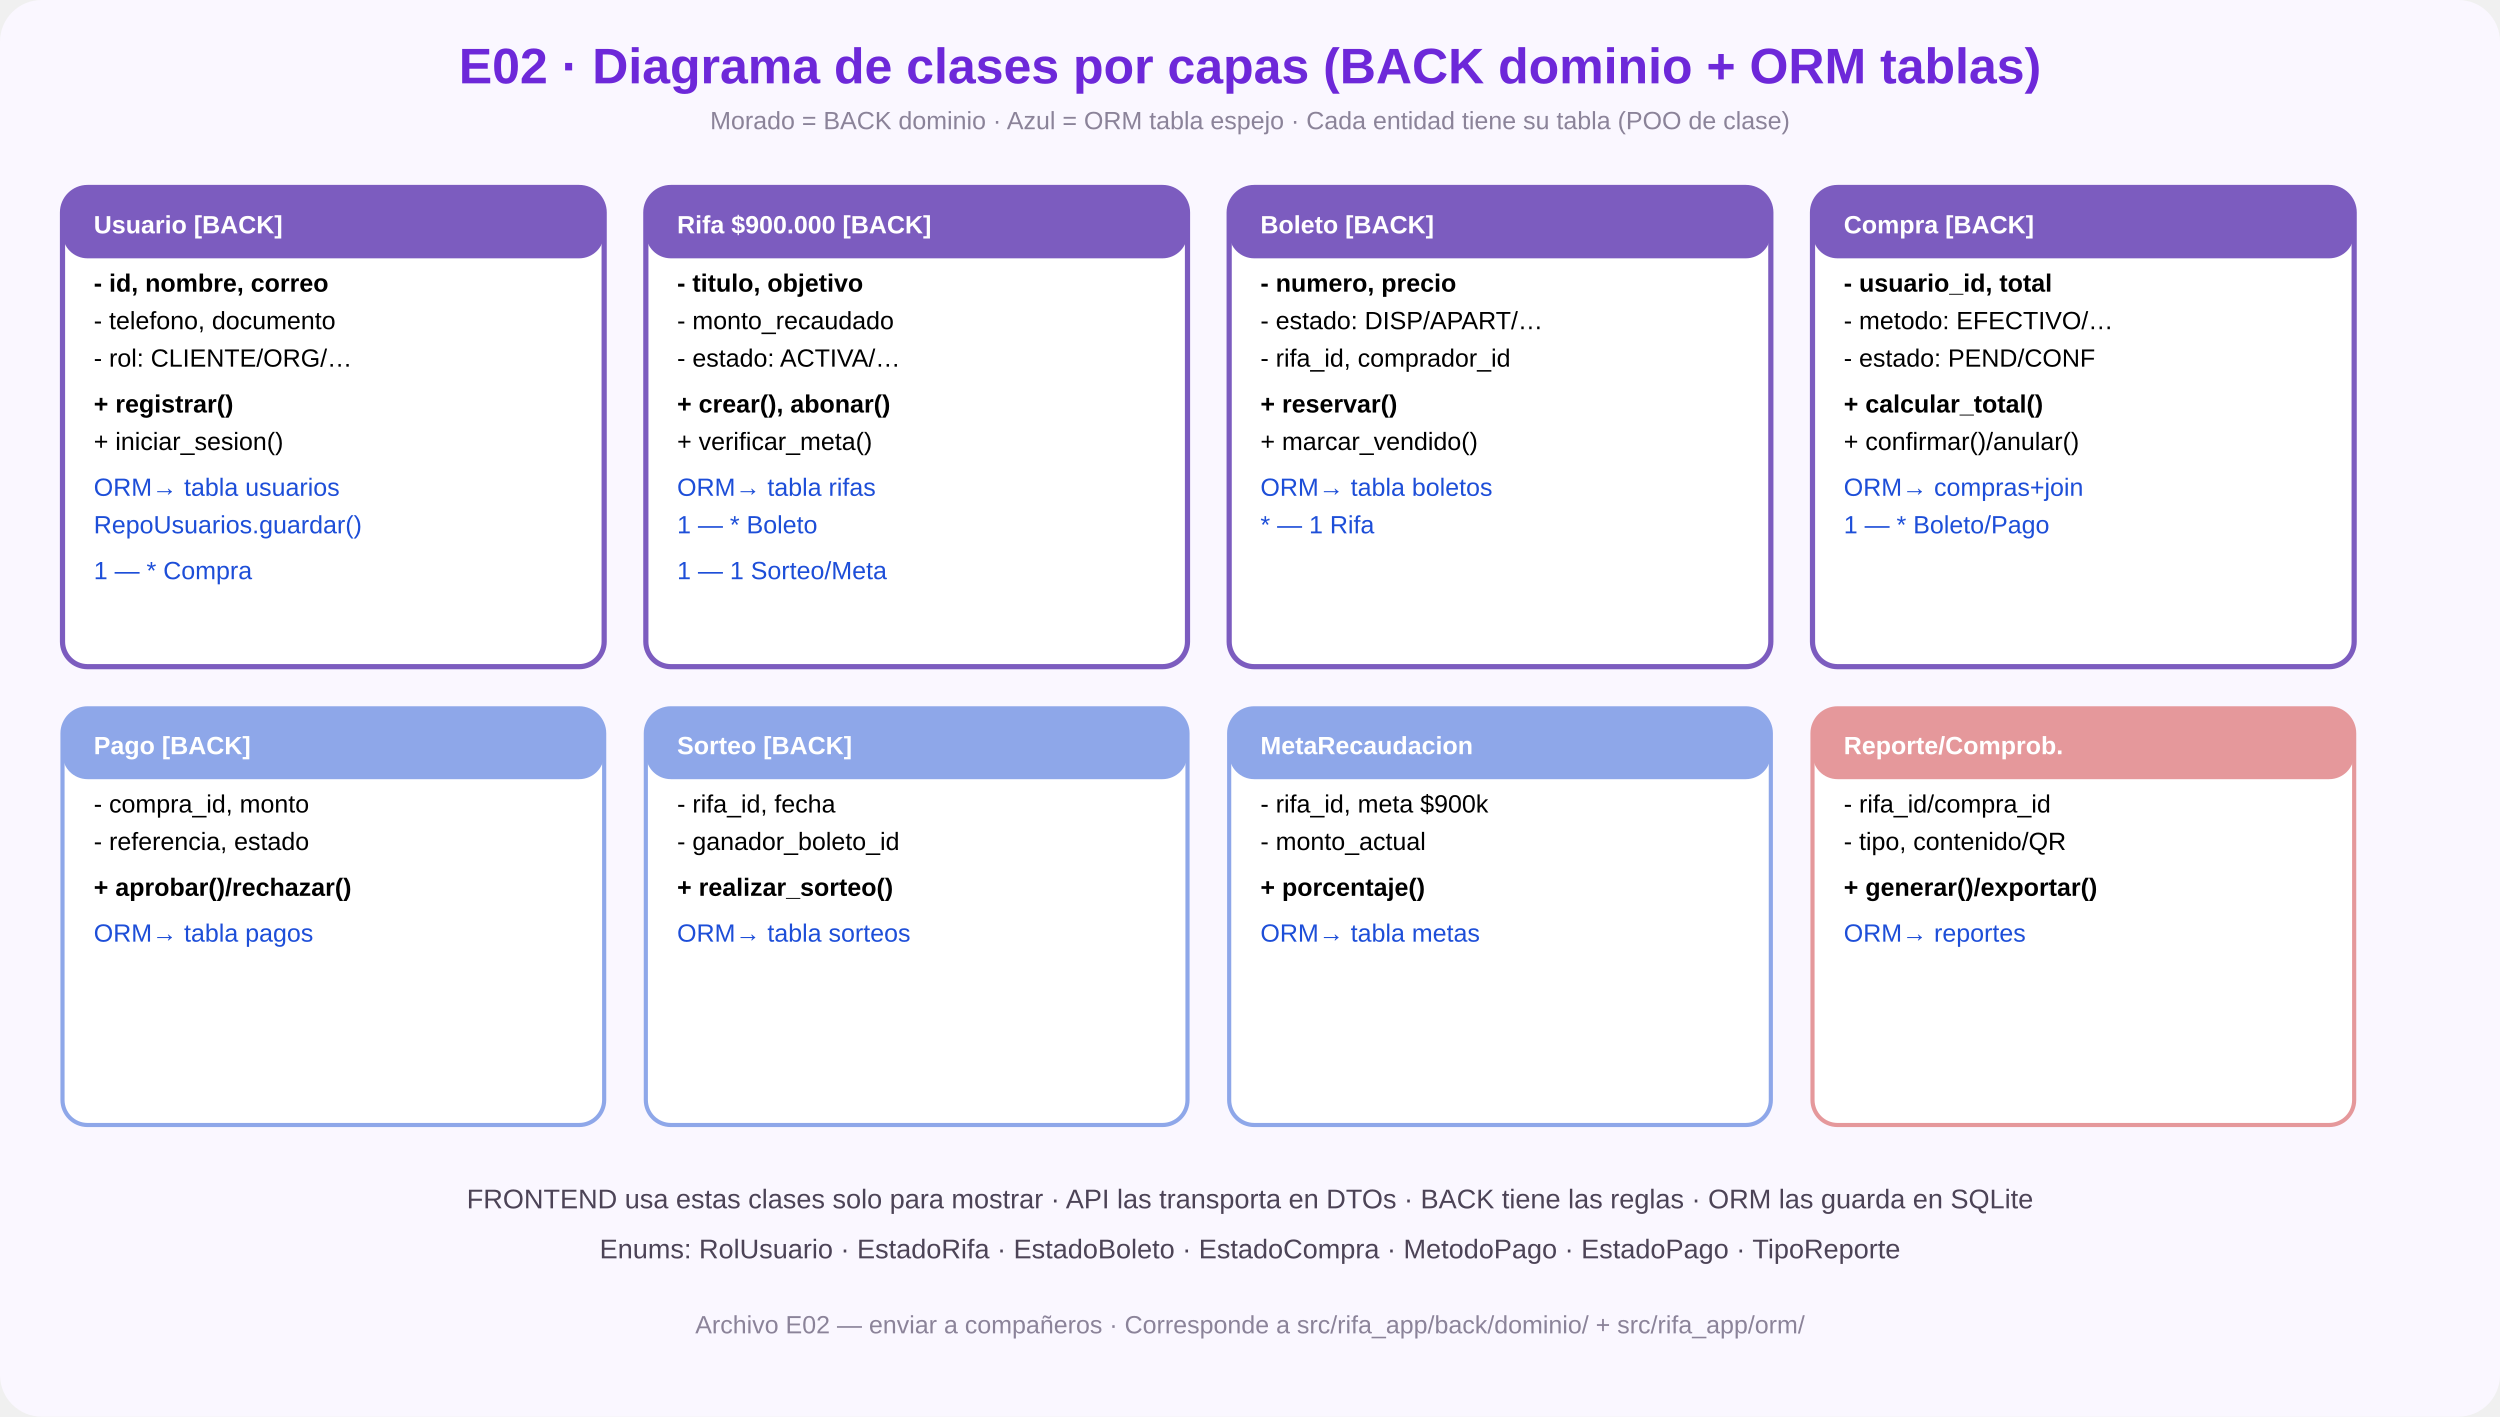
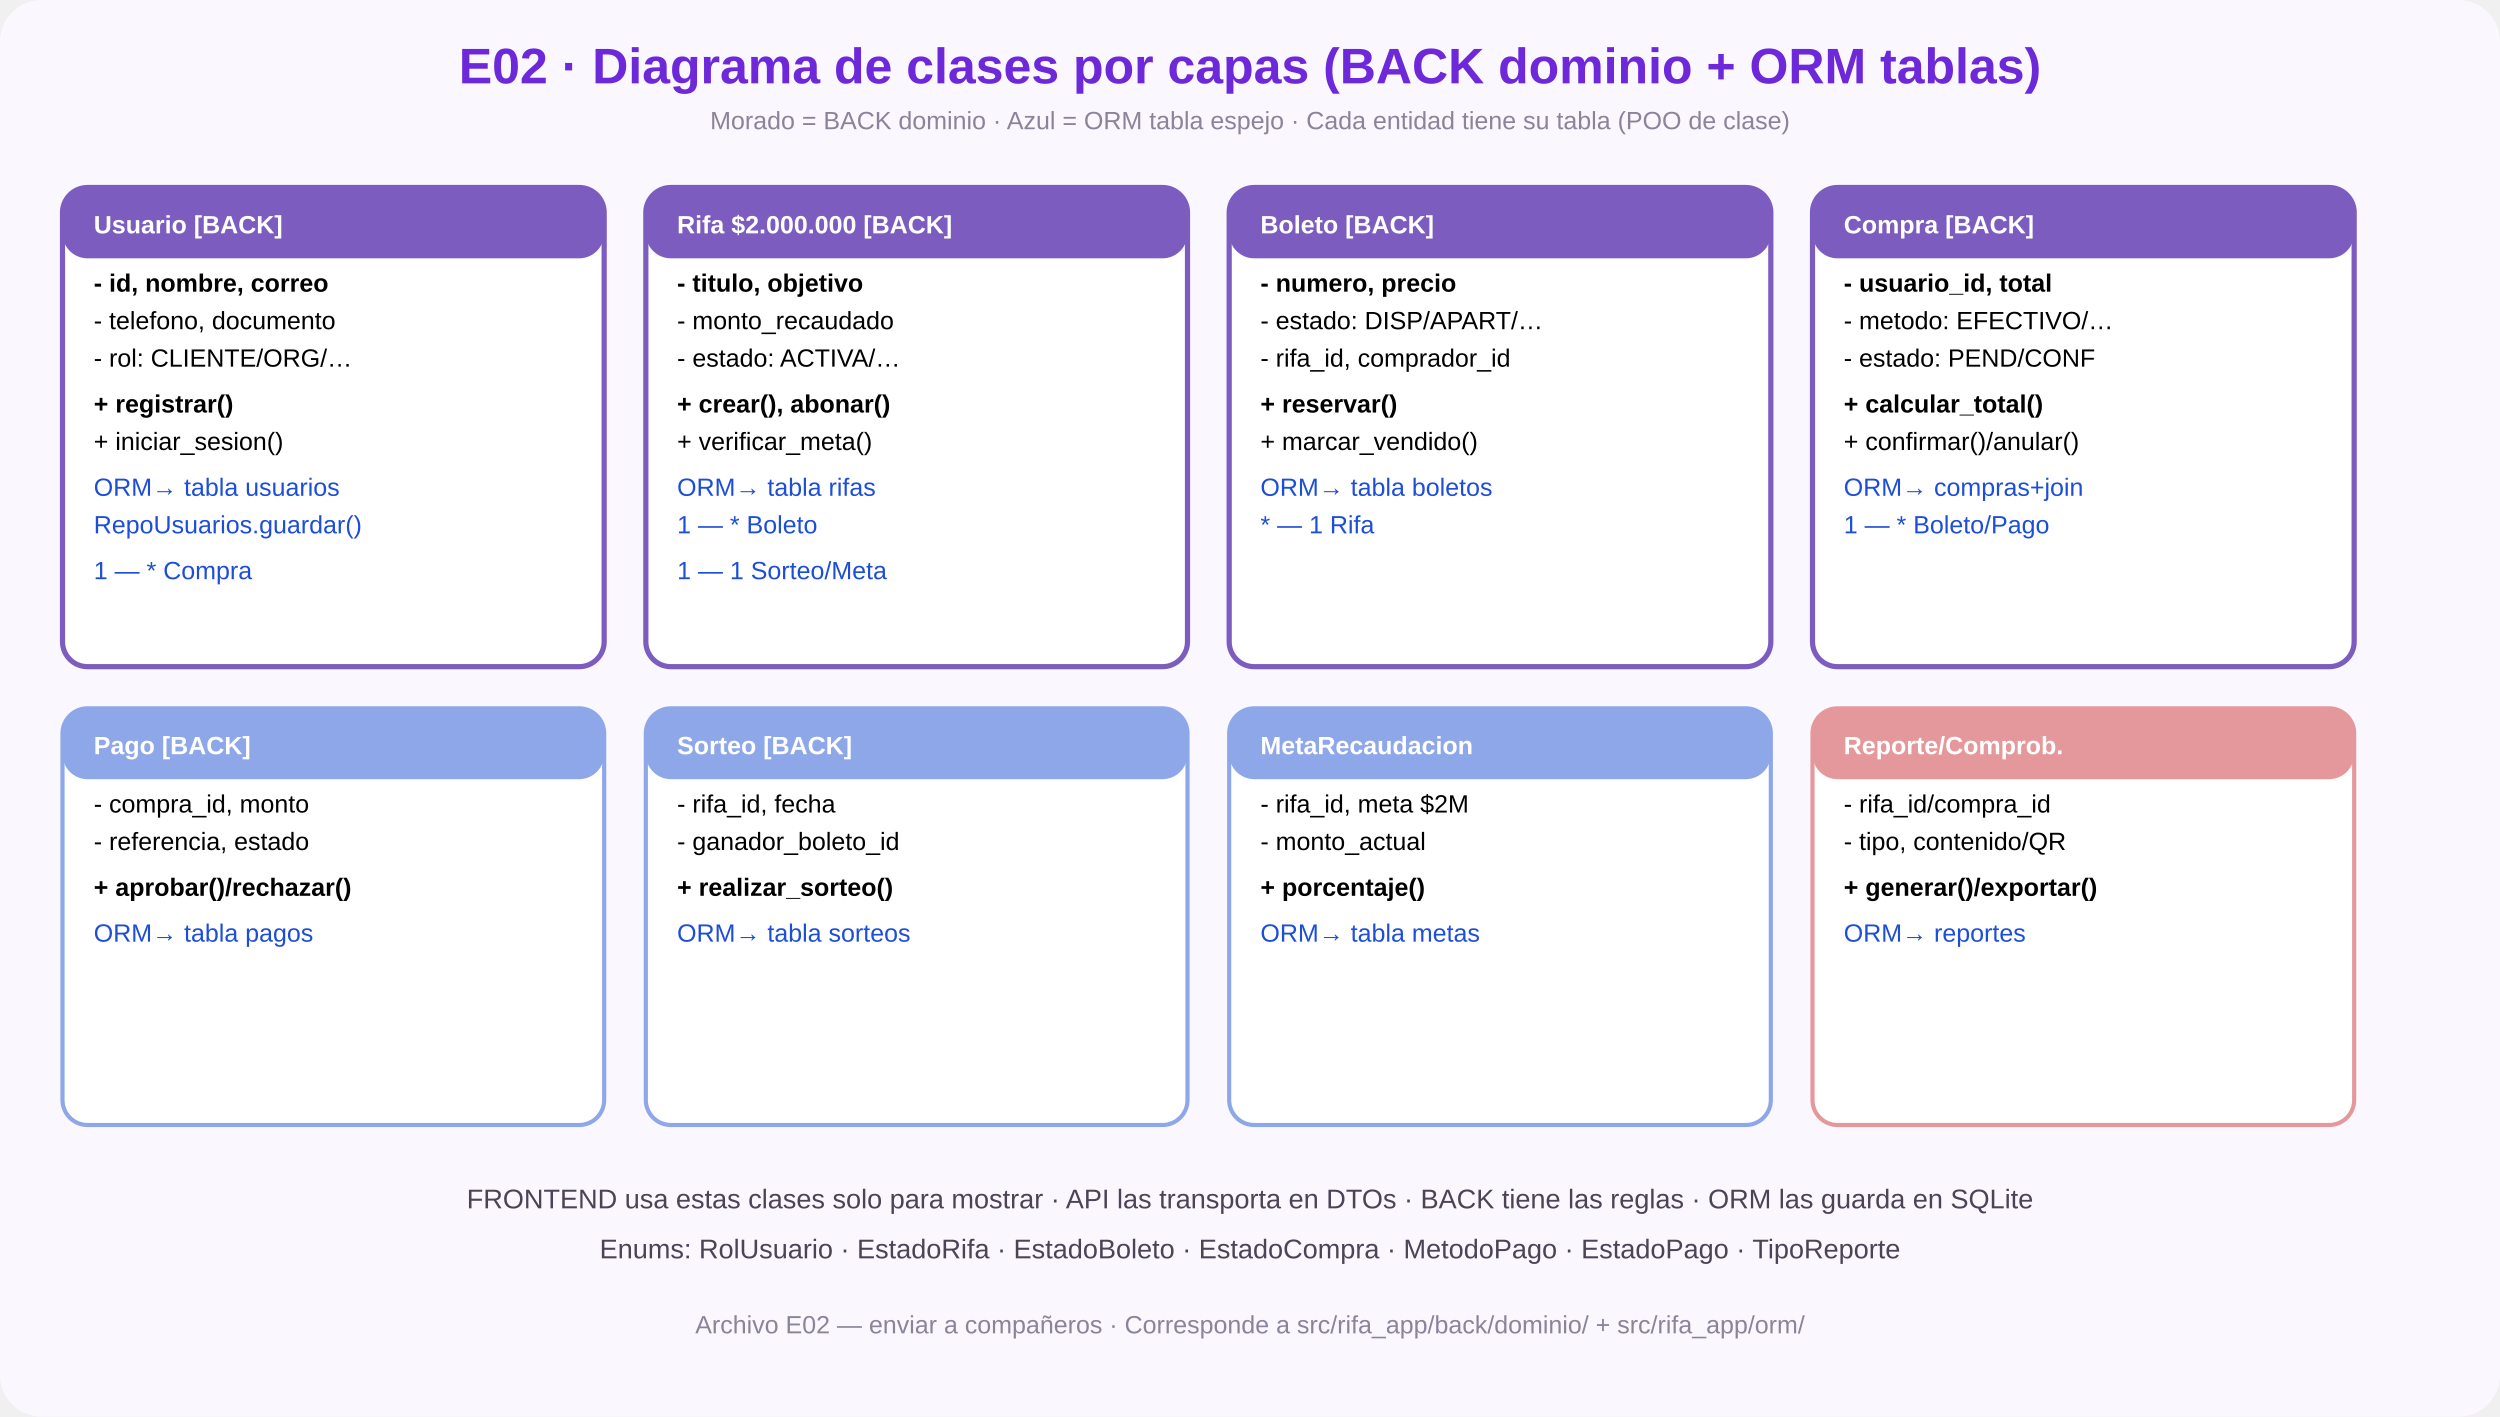
<svg xmlns="http://www.w3.org/2000/svg" width="1200" height="680" font-family="Segoe UI,Arial">
  <rect width="1200" height="680" rx="20" fill="#FAF7FF" />
  <text x="600" y="40" text-anchor="middle" font-size="24" font-weight="800" fill="#6D28D9">E02 · Diagrama de clases por capas (BACK dominio + ORM tablas)</text>
  <text x="600" y="62" text-anchor="middle" font-size="12" fill="#8B8399">Morado = BACK dominio · Azul = ORM tabla espejo · Cada entidad tiene su tabla (POO de clase)</text>
  <g font-size="12">
    <g>
      <rect x="30" y="90" width="260" height="230" rx="12" fill="#fff" stroke="#7C5CBF" stroke-width="2.5" />
      <rect x="30" y="90" width="260" height="34" rx="12" fill="#7C5CBF" />
      <text x="45" y="112" font-weight="800" fill="#fff">Usuario [BACK]</text>
      <text x="45" y="140" font-weight="700">- id, nombre, correo</text>
      <text x="45" y="158">- telefono, documento</text>
      <text x="45" y="176">- rol: CLIENTE/ORG/…</text>
      <text x="45" y="198" font-weight="700">+ registrar()</text>
      <text x="45" y="216">+ iniciar_sesion()</text>
      <text x="45" y="238" fill="#1D4ED8">ORM→ tabla usuarios</text>
      <text x="45" y="256" fill="#1D4ED8">RepoUsuarios.guardar()</text>
      <text x="45" y="278" fill="#1D4ED8">1 — * Compra</text>
    </g>
    <g>
      <rect x="310" y="90" width="260" height="230" rx="12" fill="#fff" stroke="#7C5CBF" stroke-width="2.5" />
      <rect x="310" y="90" width="260" height="34" rx="12" fill="#7C5CBF" />
-       <text x="325" y="112" font-weight="800" fill="#fff">Rifa $900.000 [BACK]</text>
+       <text x="325" y="112" font-weight="800" fill="#fff">Rifa $2.000.000 [BACK]</text>
      <text x="325" y="140" font-weight="700">- titulo, objetivo</text>
      <text x="325" y="158">- monto_recaudado</text>
      <text x="325" y="176">- estado: ACTIVA/…</text>
      <text x="325" y="198" font-weight="700">+ crear(), abonar()</text>
      <text x="325" y="216">+ verificar_meta()</text>
      <text x="325" y="238" fill="#1D4ED8">ORM→ tabla rifas</text>
      <text x="325" y="256" fill="#1D4ED8">1 — * Boleto</text>
      <text x="325" y="278" fill="#1D4ED8">1 — 1 Sorteo/Meta</text>
    </g>
    <g>
      <rect x="590" y="90" width="260" height="230" rx="12" fill="#fff" stroke="#7C5CBF" stroke-width="2.5" />
      <rect x="590" y="90" width="260" height="34" rx="12" fill="#7C5CBF" />
      <text x="605" y="112" font-weight="800" fill="#fff">Boleto [BACK]</text>
      <text x="605" y="140" font-weight="700">- numero, precio</text>
      <text x="605" y="158">- estado: DISP/APART/…</text>
      <text x="605" y="176">- rifa_id, comprador_id</text>
      <text x="605" y="198" font-weight="700">+ reservar()</text>
      <text x="605" y="216">+ marcar_vendido()</text>
      <text x="605" y="238" fill="#1D4ED8">ORM→ tabla boletos</text>
      <text x="605" y="256" fill="#1D4ED8">* — 1 Rifa</text>
    </g>
    <g>
      <rect x="870" y="90" width="260" height="230" rx="12" fill="#fff" stroke="#7C5CBF" stroke-width="2.5" />
      <rect x="870" y="90" width="260" height="34" rx="12" fill="#7C5CBF" />
      <text x="885" y="112" font-weight="800" fill="#fff">Compra [BACK]</text>
      <text x="885" y="140" font-weight="700">- usuario_id, total</text>
      <text x="885" y="158">- metodo: EFECTIVO/…</text>
      <text x="885" y="176">- estado: PEND/CONF</text>
      <text x="885" y="198" font-weight="700">+ calcular_total()</text>
      <text x="885" y="216">+ confirmar()/anular()</text>
      <text x="885" y="238" fill="#1D4ED8">ORM→ compras+join</text>
      <text x="885" y="256" fill="#1D4ED8">1 — * Boleto/Pago</text>
    </g>
    <g>
      <rect x="30" y="340" width="260" height="200" rx="12" fill="#fff" stroke="#8EA7E9" stroke-width="2" />
      <rect x="30" y="340" width="260" height="34" rx="12" fill="#8EA7E9" />
      <text x="45" y="362" font-weight="800" fill="#fff">Pago [BACK]</text>
      <text x="45" y="390">- compra_id, monto</text>
      <text x="45" y="408">- referencia, estado</text>
      <text x="45" y="430" font-weight="700">+ aprobar()/rechazar()</text>
      <text x="45" y="452" fill="#1D4ED8">ORM→ tabla pagos</text>
    </g>
    <g>
      <rect x="310" y="340" width="260" height="200" rx="12" fill="#fff" stroke="#8EA7E9" stroke-width="2" />
      <rect x="310" y="340" width="260" height="34" rx="12" fill="#8EA7E9" />
      <text x="325" y="362" font-weight="800" fill="#fff">Sorteo [BACK]</text>
      <text x="325" y="390">- rifa_id, fecha</text>
      <text x="325" y="408">- ganador_boleto_id</text>
      <text x="325" y="430" font-weight="700">+ realizar_sorteo()</text>
      <text x="325" y="452" fill="#1D4ED8">ORM→ tabla sorteos</text>
    </g>
    <g>
      <rect x="590" y="340" width="260" height="200" rx="12" fill="#fff" stroke="#8EA7E9" stroke-width="2" />
      <rect x="590" y="340" width="260" height="34" rx="12" fill="#8EA7E9" />
      <text x="605" y="362" font-weight="800" fill="#fff">MetaRecaudacion</text>
-       <text x="605" y="390">- rifa_id, meta $900k</text>
+       <text x="605" y="390">- rifa_id, meta $2M</text>
      <text x="605" y="408">- monto_actual</text>
      <text x="605" y="430" font-weight="700">+ porcentaje()</text>
      <text x="605" y="452" fill="#1D4ED8">ORM→ tabla metas</text>
    </g>
    <g>
      <rect x="870" y="340" width="260" height="200" rx="12" fill="#fff" stroke="#E5989B" stroke-width="2" />
      <rect x="870" y="340" width="260" height="34" rx="12" fill="#E5989B" />
      <text x="885" y="362" font-weight="800" fill="#fff">Reporte/Comprob.</text>
      <text x="885" y="390">- rifa_id/compra_id</text>
      <text x="885" y="408">- tipo, contenido/QR</text>
      <text x="885" y="430" font-weight="700">+ generar()/exportar()</text>
      <text x="885" y="452" fill="#1D4ED8">ORM→ reportes</text>
    </g>
  </g>
  <text x="600" y="580" text-anchor="middle" font-size="13" fill="#4C4356">FRONTEND usa estas clases solo para mostrar · API las transporta en DTOs · BACK tiene las reglas · ORM las guarda en SQLite</text>
  <text x="600" y="604" text-anchor="middle" font-size="13" fill="#4C4356">Enums: RolUsuario · EstadoRifa · EstadoBoleto · EstadoCompra · MetodoPago · EstadoPago · TipoReporte</text>
  <text x="600" y="640" text-anchor="middle" font-size="12" fill="#8B8399">Archivo E02 — enviar a compañeros · Corresponde a src/rifa_app/back/dominio/ + src/rifa_app/orm/</text>
</svg>
